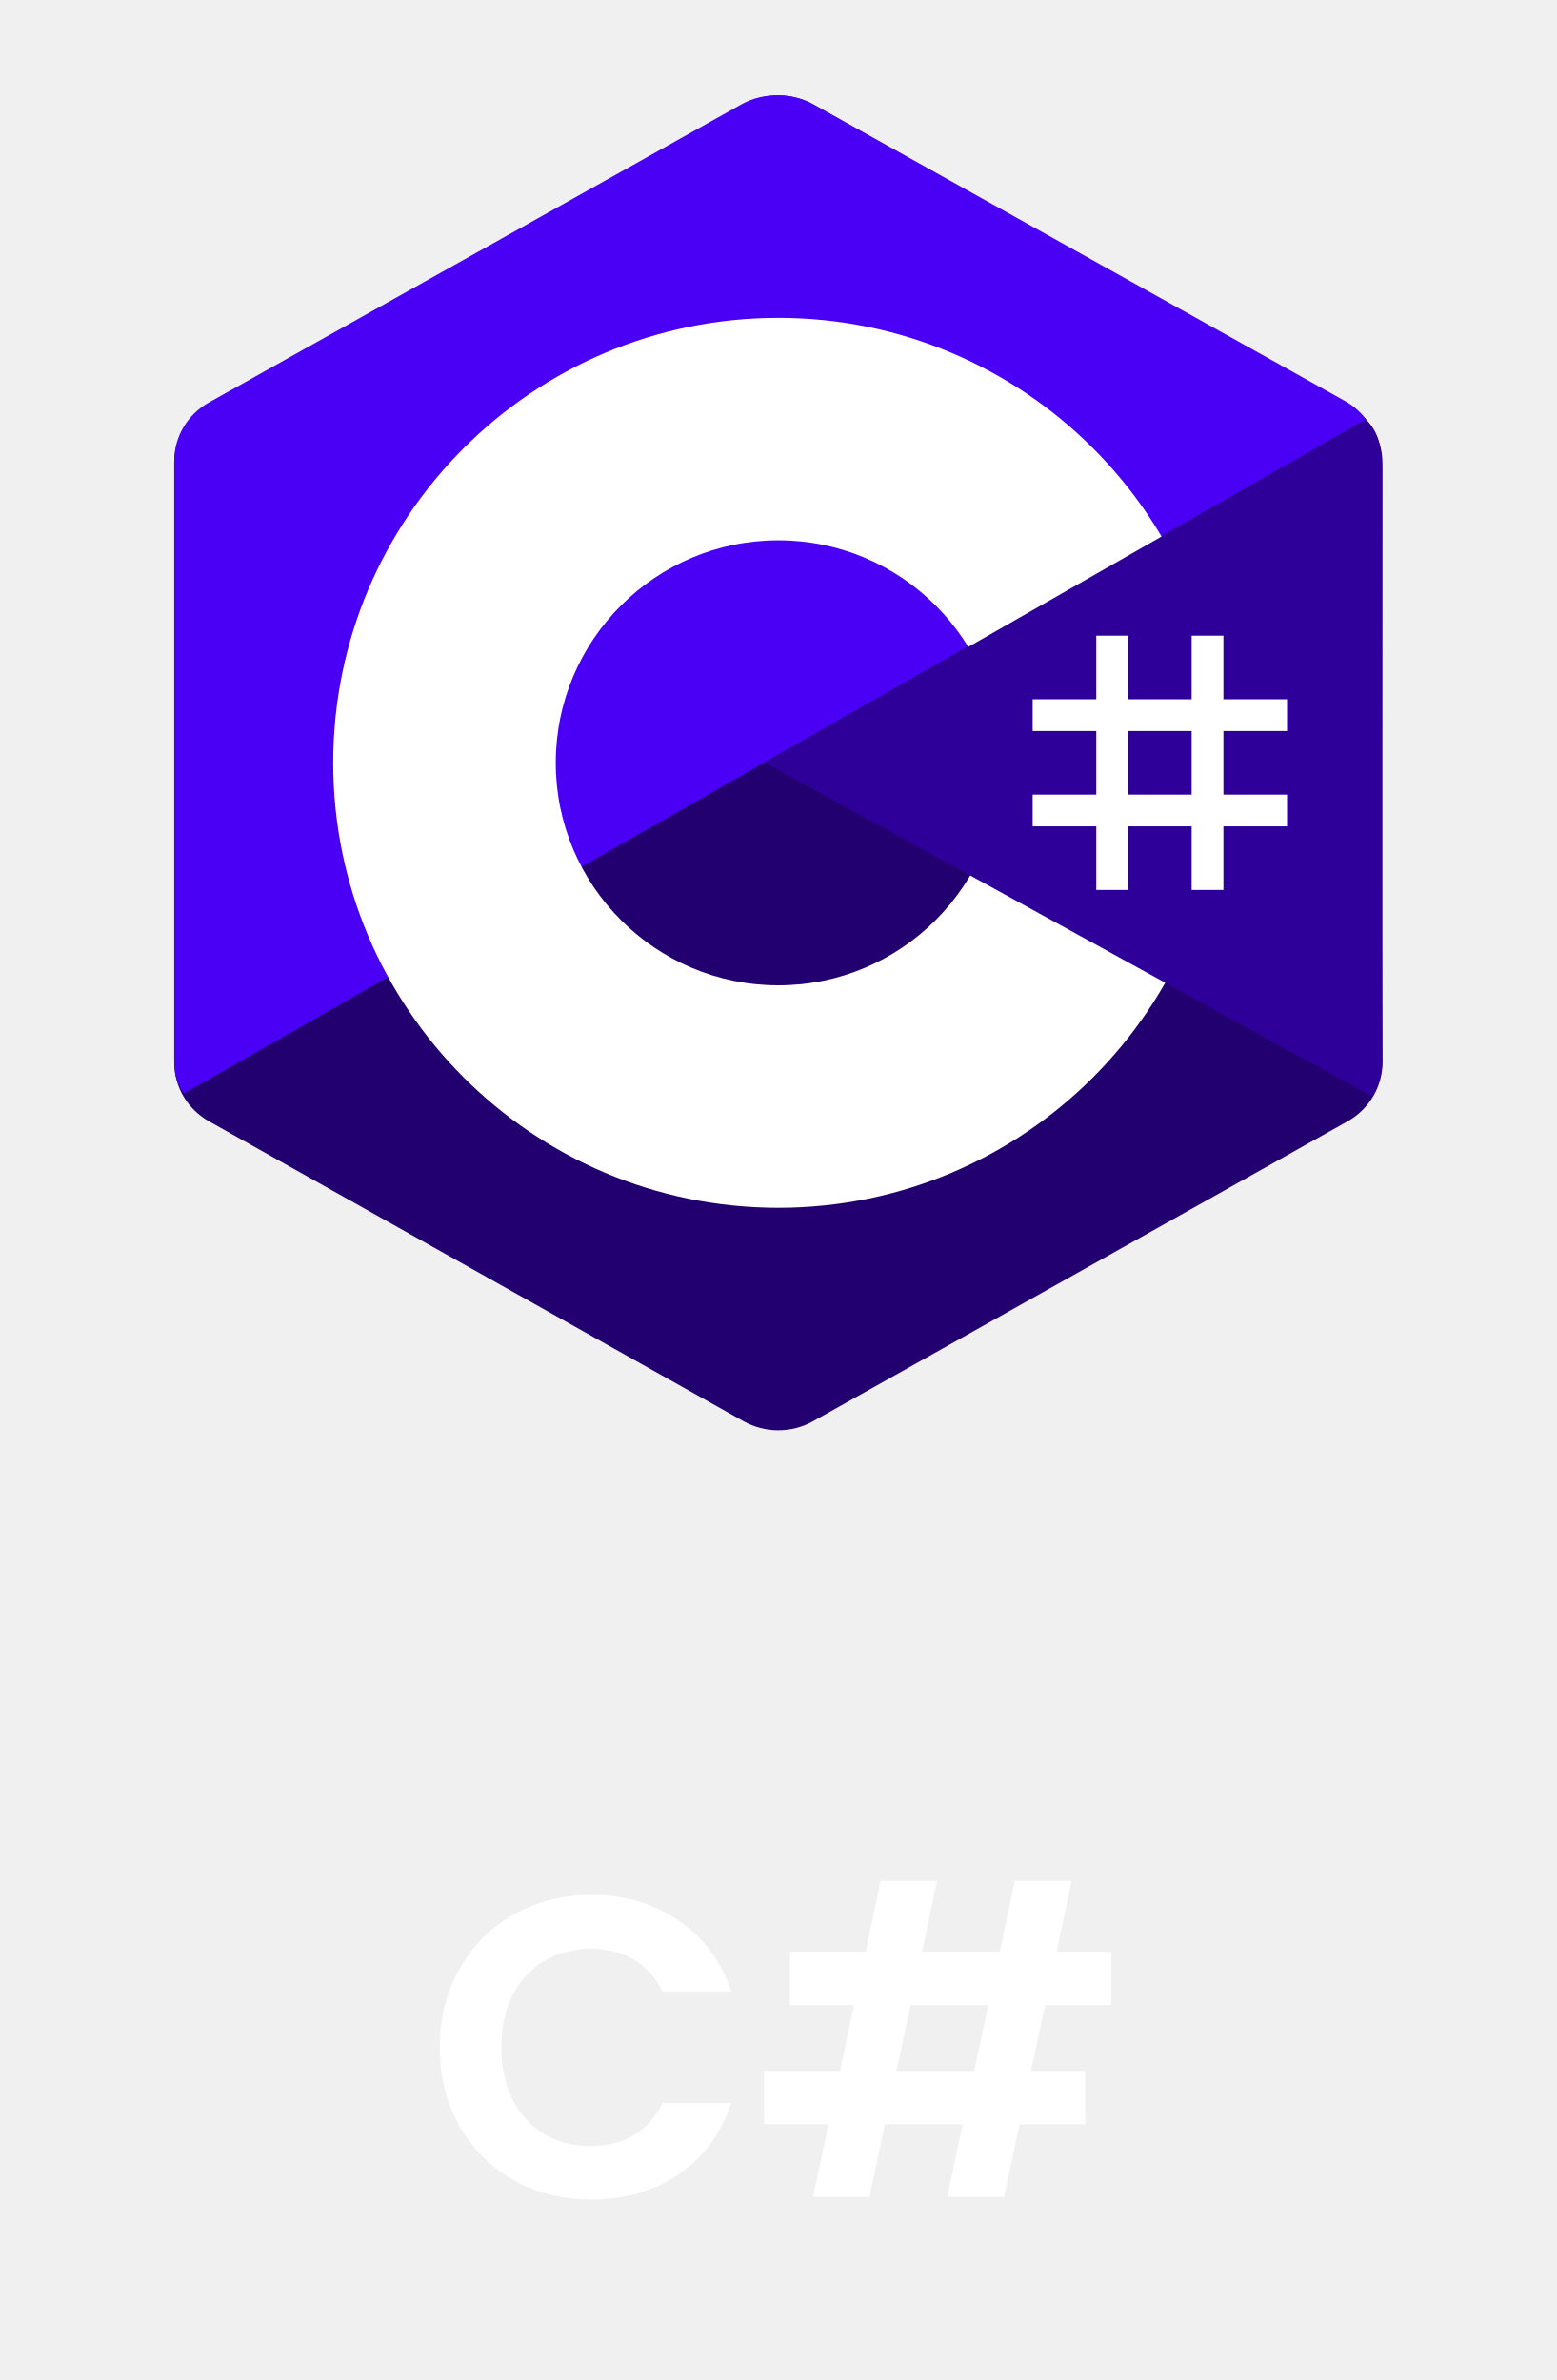
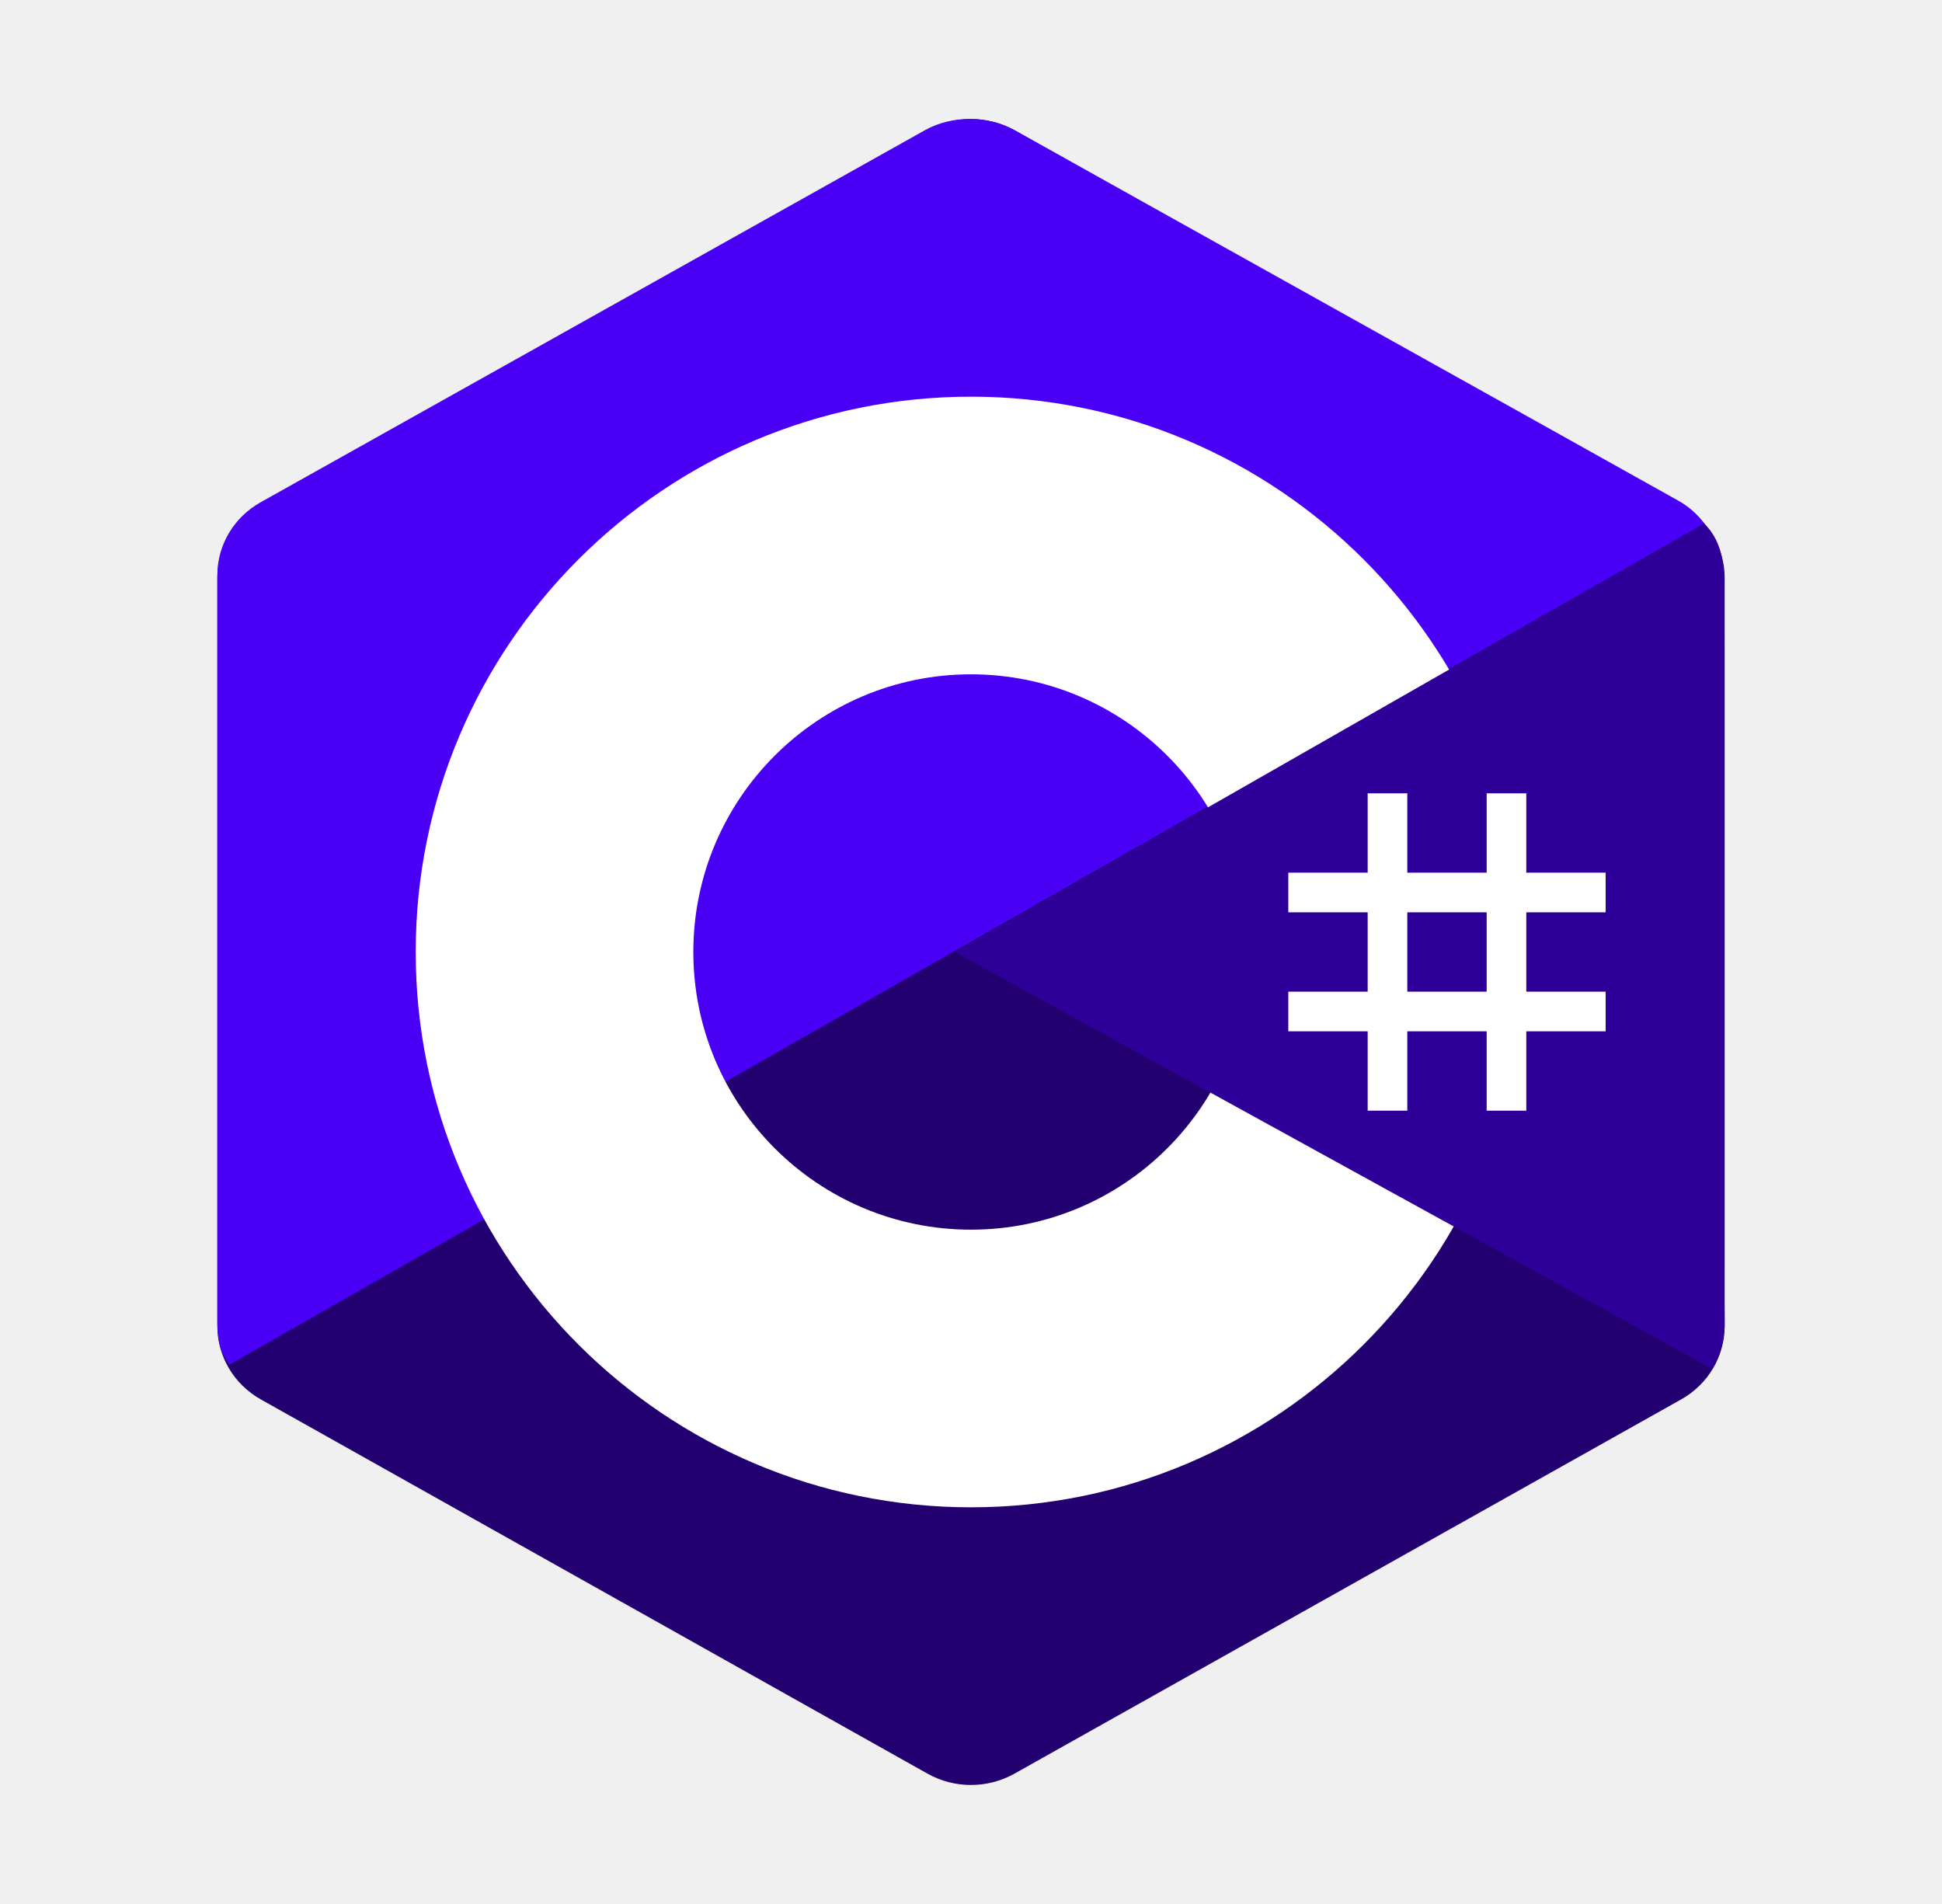
- <svg xmlns="http://www.w3.org/2000/svg" width="51" height="78" viewBox="0 0 51 78" fill="none">
-   <path fill-rule="evenodd" clip-rule="evenodd" d="M24.357 3.423C25.065 3.026 25.935 3.026 26.642 3.423C30.137 5.384 40.653 11.289 44.149 13.25C44.856 13.646 45.292 14.379 45.292 15.173C45.292 19.096 45.292 30.903 45.292 34.826C45.292 35.62 44.856 36.353 44.149 36.75C40.654 38.711 30.137 44.616 26.642 46.577C25.934 46.974 25.064 46.974 24.357 46.577C20.863 44.616 10.346 38.711 6.85 36.75C6.144 36.353 5.708 35.621 5.708 34.827C5.708 30.904 5.708 19.097 5.708 15.174C5.708 14.38 6.144 13.647 6.851 13.25C10.345 11.289 20.864 5.384 24.357 3.423Z" fill="#220070" />
+ <svg xmlns="http://www.w3.org/2000/svg" width="51" height="50" viewBox="0 0 51 50" fill="none">
+   <path fill-rule="evenodd" clip-rule="evenodd" d="M24.357 3.423C25.064 3.026 25.935 3.026 26.642 3.423C30.136 5.384 40.653 11.289 44.149 13.25C44.856 13.646 45.292 14.379 45.292 15.173C45.292 19.096 45.292 30.903 45.292 34.826C45.292 35.62 44.856 36.353 44.149 36.75C40.654 38.711 30.137 44.616 26.642 46.577C25.934 46.974 25.064 46.974 24.357 46.577C20.862 44.616 10.346 38.711 6.85 36.75C6.144 36.353 5.708 35.621 5.708 34.827C5.708 30.904 5.708 19.097 5.708 15.174C5.708 14.38 6.144 13.647 6.851 13.25C10.345 11.289 20.863 5.384 24.357 3.423Z" fill="#220070" />
  <path fill-rule="evenodd" clip-rule="evenodd" d="M6.025 35.837C5.748 35.467 5.708 35.115 5.708 34.641C5.708 30.741 5.708 19.001 5.708 15.1C5.708 14.31 6.143 13.581 6.848 13.188C10.33 11.238 20.811 5.368 24.294 3.417C24.999 3.022 25.954 3.03 26.659 3.425C30.142 5.375 40.587 11.195 44.07 13.145C44.351 13.303 44.566 13.494 44.757 13.745L6.025 35.837Z" fill="#4A00F5" />
  <path fill-rule="evenodd" clip-rule="evenodd" d="M25.5 10.417C33.549 10.417 40.083 16.951 40.083 25C40.083 33.049 33.549 39.583 25.5 39.583C17.451 39.583 10.917 33.049 10.917 25C10.917 16.951 17.451 10.417 25.5 10.417ZM25.5 17.708C29.524 17.708 32.792 20.975 32.792 25C32.792 29.024 29.524 32.292 25.5 32.292C21.476 32.292 18.208 29.024 18.208 25C18.208 20.975 21.475 17.708 25.5 17.708Z" fill="white" />
  <path fill-rule="evenodd" clip-rule="evenodd" d="M44.755 13.755C45.293 14.258 45.282 15.017 45.282 15.614C45.282 19.567 45.249 30.81 45.292 34.764C45.296 35.176 45.159 35.61 44.955 35.937L25.076 25L44.755 13.755Z" fill="#2F0099" />
  <path fill-rule="evenodd" clip-rule="evenodd" d="M35.917 20.833H36.958V29.167H35.917V20.833ZM39.042 20.833H40.083V29.167H39.042V20.833Z" fill="white" />
  <path fill-rule="evenodd" clip-rule="evenodd" d="M33.833 26.042H42.167V27.083H33.833V26.042ZM33.833 22.917H42.167V23.958H33.833V22.917Z" fill="white" />
-   <path d="M14.41 67.1C14.41 66.139 14.625 65.28 15.054 64.524C15.493 63.759 16.085 63.166 16.832 62.746C17.588 62.317 18.433 62.102 19.366 62.102C20.458 62.102 21.415 62.382 22.236 62.942C23.057 63.502 23.631 64.277 23.958 65.266H21.704C21.48 64.799 21.163 64.449 20.752 64.216C20.351 63.983 19.884 63.866 19.352 63.866C18.783 63.866 18.274 64.001 17.826 64.272C17.387 64.533 17.042 64.907 16.79 65.392C16.547 65.877 16.426 66.447 16.426 67.1C16.426 67.744 16.547 68.313 16.79 68.808C17.042 69.293 17.387 69.671 17.826 69.942C18.274 70.203 18.783 70.334 19.352 70.334C19.884 70.334 20.351 70.217 20.752 69.984C21.163 69.741 21.48 69.387 21.704 68.92H23.958C23.631 69.919 23.057 70.698 22.236 71.258C21.424 71.809 20.467 72.084 19.366 72.084C18.433 72.084 17.588 71.874 16.832 71.454C16.085 71.025 15.493 70.432 15.054 69.676C14.625 68.92 14.41 68.061 14.41 67.1ZM34.242 65.714L33.78 67.87H35.558V69.62H33.402L32.898 72H31.036L31.54 69.62H28.992L28.488 72H26.64L27.144 69.62H25.03V67.87H27.522L27.984 65.714H25.884V63.964H28.362L28.852 61.64H30.7L30.21 63.964H32.758L33.248 61.64H35.11L34.62 63.964H36.412V65.714H34.242ZM32.38 65.714H29.832L29.37 67.87H31.918L32.38 65.714Z" fill="white" />
</svg>
